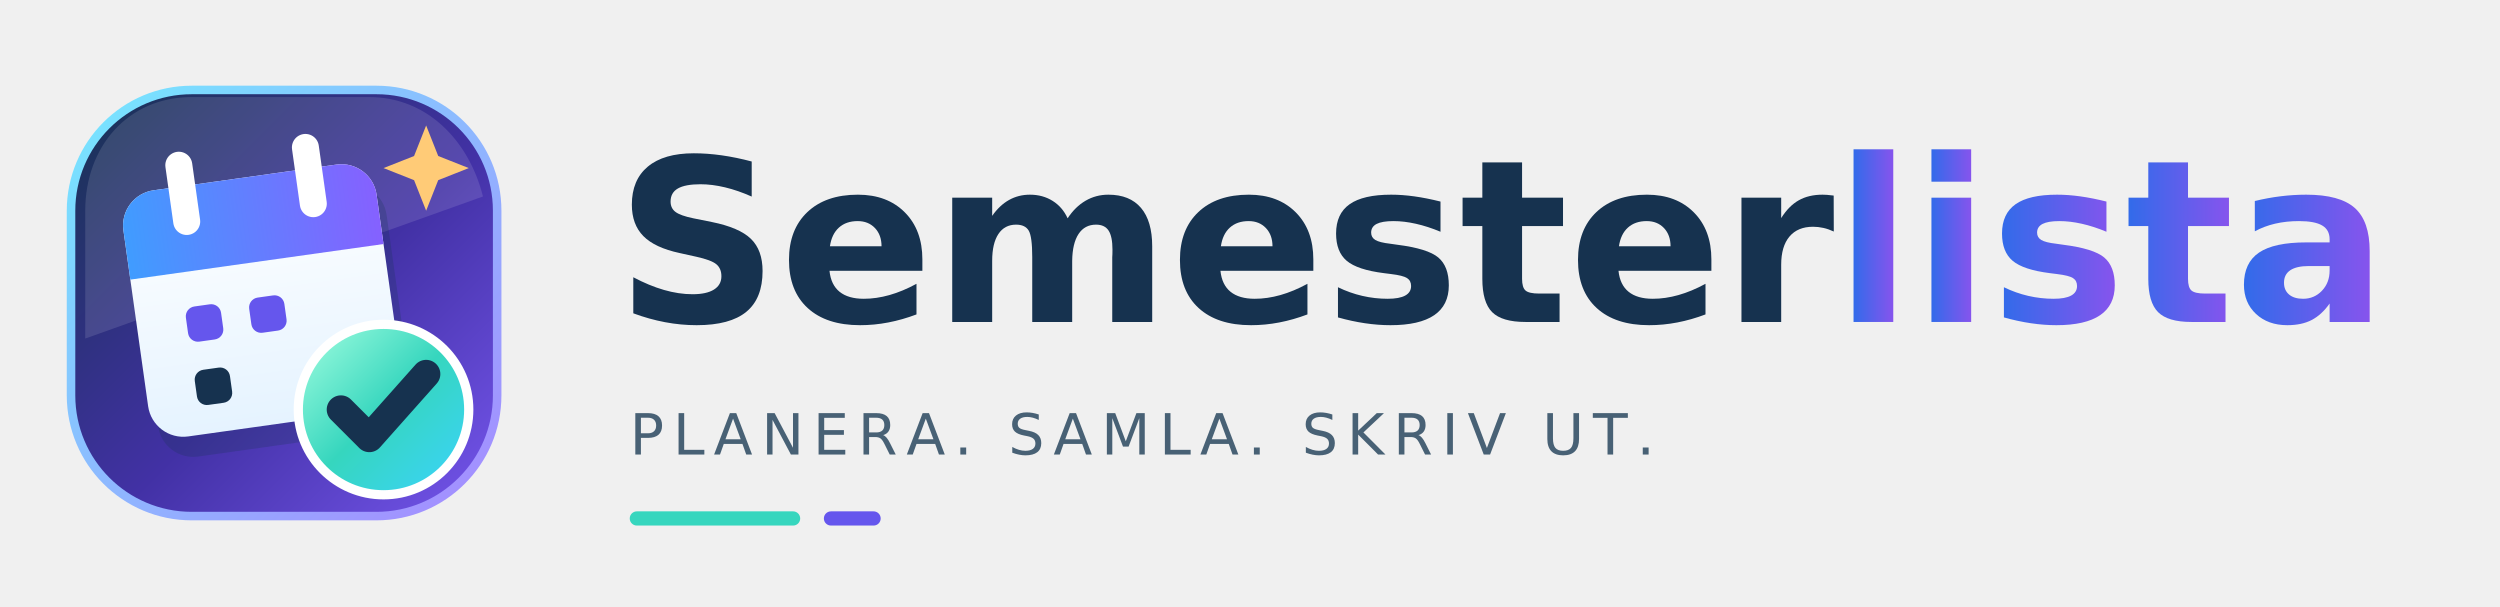
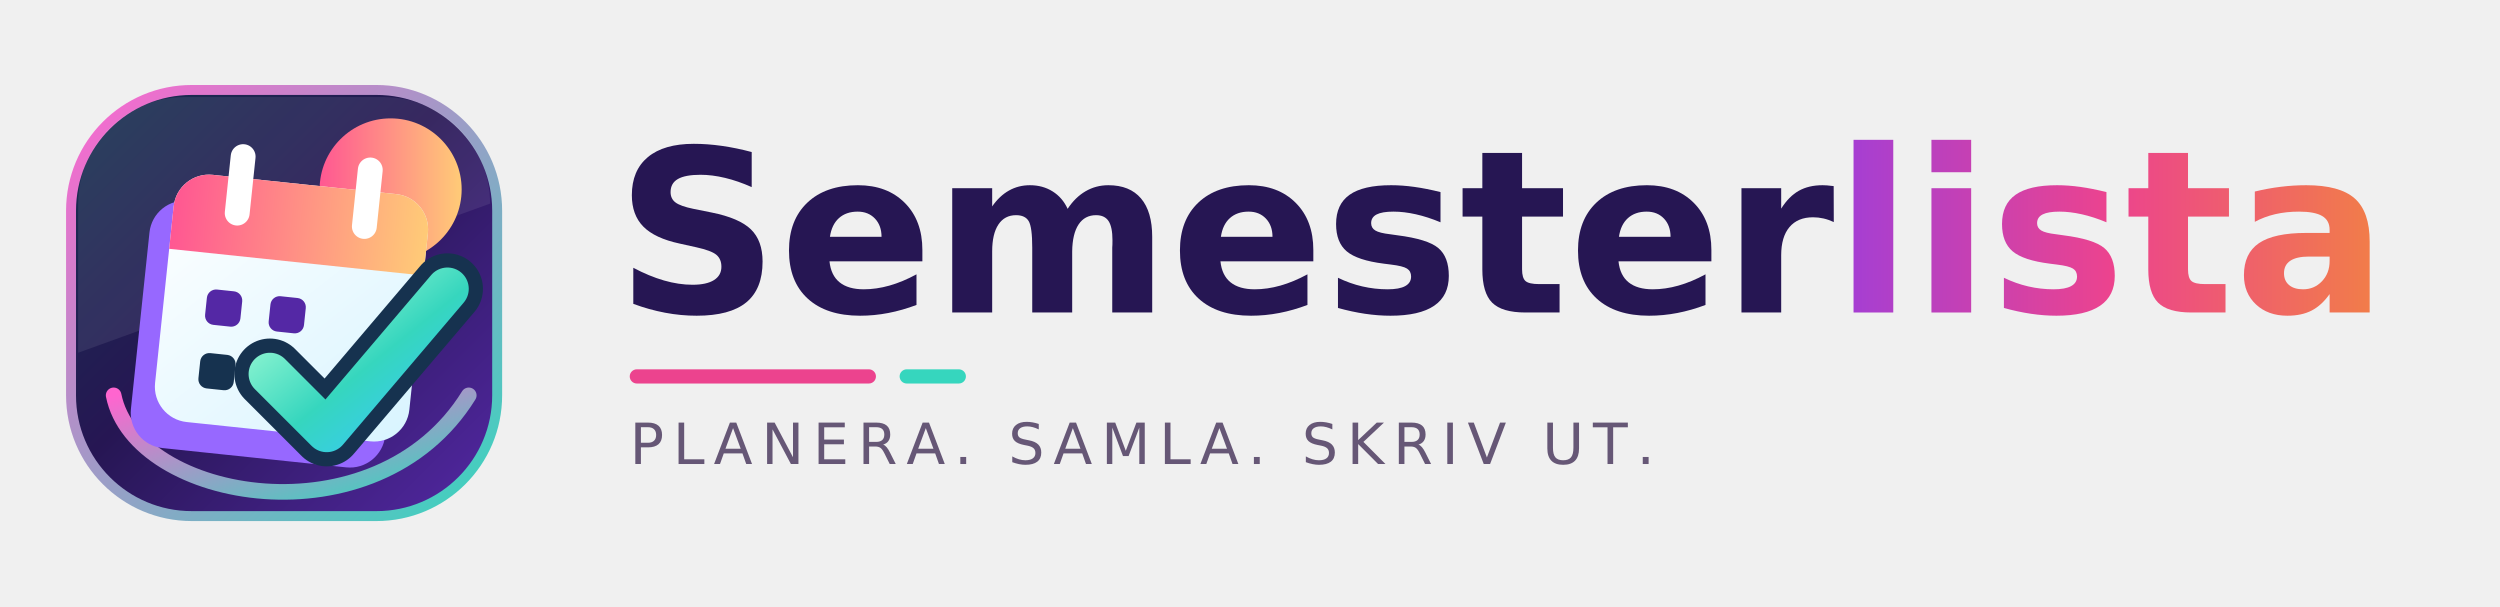
<svg xmlns="http://www.w3.org/2000/svg" width="180mm" height="43.636mm" viewBox="0 0 528 128" role="img" aria-label="Semesterlista – Planera. Samla. Skriv ut.">
  <g transform="translate(12 16) scale(1.5)">
    <defs>
      <linearGradient id="icon-base" x1="0" y1="0" x2="1" y2="1">
        <stop stop-color="#16324f" />
-         <stop offset="0.55" stop-color="#4231a5" />
-         <stop offset="1" stop-color="#7656ee" />
+         <stop offset="0.45" stop-color="#261653" />
+         <stop offset="1" stop-color="#5428a5" />
      </linearGradient>
      <linearGradient id="icon-edge" x1="0" y1="0" x2="1" y2="1">
-         <stop stop-color="#75e8ff" />
-         <stop offset="1" stop-color="#a68aff" />
+         <stop stop-color="#ff65cf" />
+         <stop offset="1" stop-color="#36d6be" />
      </linearGradient>
-       <linearGradient id="icon-page" x1="0" y1="0" x2="0" y2="1">
+       <linearGradient id="icon-page" x1="0" y1="0" x2="1" y2="1">
        <stop stop-color="#ffffff" />
-         <stop offset="1" stop-color="#e5f3ff" />
+         <stop offset="1" stop-color="#d8f4ff" />
      </linearGradient>
      <linearGradient id="icon-header" x1="0" y1="0" x2="1" y2="0">
-         <stop stop-color="#409cff" />
-         <stop offset="1" stop-color="#8561ff" />
+         <stop stop-color="#ff5792" />
+         <stop offset="1" stop-color="#ffcb77" />
      </linearGradient>
      <linearGradient id="icon-badge" x1="0" y1="0" x2="1" y2="1">
-         <stop stop-color="#a5ffe0" />
-         <stop offset="0.5" stop-color="#36d6be" />
-         <stop offset="1" stop-color="#3bd3ff" />
+         <stop stop-color="#aaffd7" />
+         <stop offset="0.55" stop-color="#36d6be" />
+         <stop offset="1" stop-color="#38c8ff" />
      </linearGradient>
    </defs>
-     <rect x="2" y="2" width="60" height="60" rx="17" fill="url(#icon-base)" stroke="url(#icon-edge)" stroke-width="1.2" />
-     <path d="M19 3h25c8 0 14 6 16 14L4 37V19C4 10 10 3 19 3z" fill="#ffffff" opacity="0.12" />
-     <g transform="rotate(-8 30 32)">
-       <rect x="12" y="17" width="36" height="35" rx="5" fill="#16324f" opacity="0.24" />
-       <rect x="11" y="14" width="36" height="35" rx="5" fill="url(#icon-page)" />
-       <path d="M16 14h26a5 5 0 0 1 5 5v7H11v-7a5 5 0 0 1 5-5z" fill="url(#icon-header)" />
-       <path d="M20 11v8m18-8v8" stroke="#ffffff" stroke-width="3.8" stroke-linecap="round" />
-       <rect x="18" y="31" width="5" height="5" rx="1.4" fill="#6556ed" />
-       <rect x="27" y="31" width="5" height="5" rx="1.4" fill="#6556ed" />
-       <rect x="18" y="40" width="5" height="5" rx="1.4" fill="#16324f" />
+     <rect x="2" y="2" width="60" height="60" rx="17" fill="url(#icon-base)" stroke="url(#icon-edge)" stroke-width="1.4" />
+     <path d="M18 3h28a15 15 0 0 1 15 15L3 39V18A15 15 0 0 1 18 3z" fill="#ffffff" opacity="0.08" />
+     <circle cx="47" cy="16" r="10" fill="url(#icon-header)" />
+     <path d="M8 45C11 60 45 66 58 45" fill="none" stroke="url(#icon-edge)" stroke-width="2.2" stroke-linecap="round" />
+     <g transform="rotate(6 31 33)">
+       <rect x="12" y="19" width="36" height="35" rx="5" fill="#9768ff" />
+       <rect x="15" y="15" width="36" height="35" rx="5" fill="url(#icon-page)" />
+       <path d="M20 15h26a5 5 0 0 1 5 5v6H15v-6a5 5 0 0 1 5-5z" fill="url(#icon-header)" />
+       <path d="M24 12v8m18-8v8" stroke="#ffffff" stroke-width="3.5" stroke-linecap="round" />
+       <rect x="21" y="31" width="5" height="5" rx="1.3" fill="#5428a5" />
+       <rect x="30" y="31" width="5" height="5" rx="1.3" fill="#5428a5" />
+       <rect x="21" y="40" width="5" height="5" rx="1.3" fill="#16324f" />
    </g>
-     <circle cx="46" cy="47" r="12" fill="url(#icon-badge)" stroke="#ffffff" stroke-width="1.3" />
-     <path d="M40 47l4 4 8-9" fill="none" stroke="#16324f" stroke-width="4" stroke-linecap="round" stroke-linejoin="round" />
-     <path d="M52 7l1.7 4.3L58 13l-4.3 1.7L52 19l-1.7-4.3L46 13l4.3-1.7z" fill="#ffcb77" />
+     <path d="M30 42l8 8 17-20" fill="none" stroke="#16324f" stroke-width="10" stroke-linecap="round" stroke-linejoin="round" />
+     <path d="M30 42l8 8 17-20" fill="none" stroke="url(#icon-badge)" stroke-width="6" stroke-linecap="round" stroke-linejoin="round" />
  </g>
  <defs>
-     <linearGradient id="wordmark" x1="0" y1="0" x2="1" y2="0">
-       <stop stop-color="#326bea" />
-       <stop offset="1" stop-color="#8654ed" />
+     <linearGradient id="wordmark" gradientUnits="userSpaceOnUse" x1="387.438" y1="0" x2="504.25" y2="0">
+       <stop stop-color="#a13ed7" />
+       <stop offset="0.5" stop-color="#ec438e" />
+       <stop offset="1" stop-color="#f28045" />
    </linearGradient>
  </defs>
-   <g fill="#16324f">
-     <path d="M158.758 34.109V41.516Q155.875 40.227 153.133 39.57Q150.391 38.914 147.953 38.914Q144.719 38.914 143.172 39.805Q141.625 40.695 141.625 42.57Q141.625 43.977 142.668 44.762Q143.711 45.547 146.453 46.109L150.297 46.883Q156.133 48.055 158.594 50.445Q161.055 52.836 161.055 57.242Q161.055 63.031 157.621 65.855Q154.188 68.68 147.133 68.68Q143.805 68.68 140.453 68.047Q137.102 67.414 133.75 66.172V58.555Q137.102 60.336 140.23 61.238Q143.359 62.141 146.266 62.141Q149.219 62.141 150.789 61.156Q152.359 60.172 152.359 58.344Q152.359 56.703 151.293 55.812Q150.227 54.922 147.039 54.219L143.547 53.445Q138.297 52.32 135.871 49.859Q133.445 47.398 133.445 43.227Q133.445 38.0 136.82 35.188Q140.195 32.375 146.523 32.375Q149.406 32.375 152.453 32.809Q155.5 33.242 158.758 34.109Z" />
-     <path d="M194.805 54.805V57.195H175.188Q175.492 60.148 177.32 61.625Q179.148 63.102 182.43 63.102Q185.078 63.102 187.855 62.316Q190.633 61.531 193.562 59.938V66.406Q190.586 67.531 187.609 68.105Q184.633 68.68 181.656 68.68Q174.531 68.68 170.582 65.059Q166.633 61.438 166.633 54.898Q166.633 48.477 170.512 44.797Q174.391 41.117 181.188 41.117Q187.375 41.117 191.09 44.844Q194.805 48.57 194.805 54.805ZM186.18 52.016Q186.18 49.625 184.785 48.16Q183.391 46.695 181.141 46.695Q178.703 46.695 177.18 48.066Q175.656 49.438 175.281 52.016Z" />
-     <path d="M225.484 46.109Q227.078 43.672 229.27 42.395Q231.461 41.117 234.086 41.117Q238.609 41.117 240.977 43.906Q243.344 46.695 243.344 52.016V68.0H234.906V54.312Q234.93 54.008 234.941 53.68Q234.953 53.352 234.953 52.742Q234.953 49.953 234.133 48.699Q233.312 47.445 231.484 47.445Q229.094 47.445 227.793 49.414Q226.492 51.383 226.445 55.109V68.0H218.008V54.312Q218.008 49.953 217.258 48.699Q216.508 47.445 214.586 47.445Q212.172 47.445 210.859 49.426Q209.547 51.406 209.547 55.086V68.0H201.109V41.75H209.547V45.594Q211.094 43.367 213.098 42.242Q215.102 41.117 217.516 41.117Q220.234 41.117 222.32 42.43Q224.406 43.742 225.484 46.109Z" />
-     <path d="M277.375 54.805V57.195H257.758Q258.062 60.148 259.891 61.625Q261.719 63.102 265.0 63.102Q267.648 63.102 270.426 62.316Q273.203 61.531 276.133 59.938V66.406Q273.156 67.531 270.18 68.105Q267.203 68.68 264.227 68.68Q257.102 68.68 253.152 65.059Q249.203 61.438 249.203 54.898Q249.203 48.477 253.082 44.797Q256.961 41.117 263.758 41.117Q269.945 41.117 273.66 44.844Q277.375 48.57 277.375 54.805ZM268.75 52.016Q268.75 49.625 267.355 48.16Q265.961 46.695 263.711 46.695Q261.273 46.695 259.75 48.066Q258.227 49.438 257.852 52.016Z" />
-     <path d="M304.234 42.57V48.945Q301.539 47.82 299.031 47.258Q296.523 46.695 294.297 46.695Q291.906 46.695 290.746 47.293Q289.586 47.891 289.586 49.133Q289.586 50.141 290.465 50.68Q291.344 51.219 293.617 51.477L295.094 51.688Q301.539 52.508 303.766 54.383Q305.992 56.258 305.992 60.266Q305.992 64.461 302.898 66.57Q299.805 68.68 293.664 68.68Q291.062 68.68 288.285 68.27Q285.508 67.859 282.578 67.039V60.664Q285.086 61.883 287.723 62.492Q290.359 63.102 293.078 63.102Q295.539 63.102 296.781 62.422Q298.023 61.742 298.023 60.406Q298.023 59.281 297.168 58.73Q296.312 58.18 293.758 57.875L292.281 57.688Q286.68 56.984 284.43 55.086Q282.18 53.188 282.18 49.32Q282.18 45.148 285.039 43.133Q287.898 41.117 293.805 41.117Q296.125 41.117 298.68 41.469Q301.234 41.82 304.234 42.57Z" />
-     <path d="M321.461 34.297V41.75H330.109V47.75H321.461V58.883Q321.461 60.711 322.188 61.355Q322.914 62.0 325.07 62.0H329.383V68.0H322.188Q317.219 68.0 315.145 65.926Q313.07 63.852 313.07 58.883V47.75H308.898V41.75H313.07V34.297Z" />
-     <path d="M361.445 54.805V57.195H341.828Q342.133 60.148 343.961 61.625Q345.789 63.102 349.07 63.102Q351.719 63.102 354.496 62.316Q357.273 61.531 360.203 59.938V66.406Q357.227 67.531 354.25 68.105Q351.273 68.68 348.297 68.68Q341.172 68.68 337.223 65.059Q333.273 61.438 333.273 54.898Q333.273 48.477 337.152 44.797Q341.031 41.117 347.828 41.117Q354.016 41.117 357.73 44.844Q361.445 48.57 361.445 54.805ZM352.82 52.016Q352.82 49.625 351.426 48.16Q350.031 46.695 347.781 46.695Q345.344 46.695 343.82 48.066Q342.297 49.438 341.922 52.016Z" />
-     <path d="M387.297 48.898Q386.195 48.383 385.105 48.137Q384.016 47.891 382.914 47.891Q379.68 47.891 377.934 49.965Q376.188 52.039 376.188 55.906V68.0H367.797V41.75H376.188V46.062Q377.805 43.484 379.902 42.301Q382.0 41.117 384.93 41.117Q385.352 41.117 385.844 41.152Q386.336 41.188 387.273 41.305Z" />
+   <g fill="#261653">
+     <path d="M158.758 32.109V39.516Q155.875 38.227 153.133 37.57Q150.391 36.914 147.953 36.914Q144.719 36.914 143.172 37.805Q141.625 38.695 141.625 40.57Q141.625 41.977 142.668 42.762Q143.711 43.547 146.453 44.109L150.297 44.883Q156.133 46.055 158.594 48.445Q161.055 50.836 161.055 55.242Q161.055 61.031 157.621 63.855Q154.188 66.68 147.133 66.68Q143.805 66.68 140.453 66.047Q137.102 65.414 133.75 64.172V56.555Q137.102 58.336 140.23 59.238Q143.359 60.141 146.266 60.141Q149.219 60.141 150.789 59.156Q152.359 58.172 152.359 56.344Q152.359 54.703 151.293 53.812Q150.227 52.922 147.039 52.219L143.547 51.445Q138.297 50.32 135.871 47.859Q133.445 45.398 133.445 41.227Q133.445 36.0 136.82 33.188Q140.195 30.375 146.523 30.375Q149.406 30.375 152.453 30.809Q155.5 31.242 158.758 32.109Z" />
+     <path d="M194.805 52.805V55.195H175.188Q175.492 58.148 177.32 59.625Q179.148 61.102 182.43 61.102Q185.078 61.102 187.855 60.316Q190.633 59.531 193.562 57.938V64.406Q190.586 65.531 187.609 66.105Q184.633 66.68 181.656 66.68Q174.531 66.68 170.582 63.059Q166.633 59.438 166.633 52.898Q166.633 46.477 170.512 42.797Q174.391 39.117 181.188 39.117Q187.375 39.117 191.09 42.844Q194.805 46.57 194.805 52.805ZM186.18 50.016Q186.18 47.625 184.785 46.16Q183.391 44.695 181.141 44.695Q178.703 44.695 177.18 46.066Q175.656 47.438 175.281 50.016Z" />
+     <path d="M225.484 44.109Q227.078 41.672 229.27 40.395Q231.461 39.117 234.086 39.117Q238.609 39.117 240.977 41.906Q243.344 44.695 243.344 50.016V66.0H234.906V52.312Q234.93 52.008 234.941 51.68Q234.953 51.352 234.953 50.742Q234.953 47.953 234.133 46.699Q233.312 45.445 231.484 45.445Q229.094 45.445 227.793 47.414Q226.492 49.383 226.445 53.109V66.0H218.008V52.312Q218.008 47.953 217.258 46.699Q216.508 45.445 214.586 45.445Q212.172 45.445 210.859 47.426Q209.547 49.406 209.547 53.086V66.0H201.109V39.75H209.547V43.594Q211.094 41.367 213.098 40.242Q215.102 39.117 217.516 39.117Q220.234 39.117 222.32 40.43Q224.406 41.742 225.484 44.109Z" />
+     <path d="M277.375 52.805V55.195H257.758Q258.062 58.148 259.891 59.625Q261.719 61.102 265.0 61.102Q267.648 61.102 270.426 60.316Q273.203 59.531 276.133 57.938V64.406Q273.156 65.531 270.18 66.105Q267.203 66.68 264.227 66.68Q257.102 66.68 253.152 63.059Q249.203 59.438 249.203 52.898Q249.203 46.477 253.082 42.797Q256.961 39.117 263.758 39.117Q269.945 39.117 273.66 42.844Q277.375 46.57 277.375 52.805ZM268.75 50.016Q268.75 47.625 267.355 46.16Q265.961 44.695 263.711 44.695Q261.273 44.695 259.75 46.066Q258.227 47.438 257.852 50.016Z" />
+     <path d="M304.234 40.57V46.945Q301.539 45.82 299.031 45.258Q296.523 44.695 294.297 44.695Q291.906 44.695 290.746 45.293Q289.586 45.891 289.586 47.133Q289.586 48.141 290.465 48.68Q291.344 49.219 293.617 49.477L295.094 49.688Q301.539 50.508 303.766 52.383Q305.992 54.258 305.992 58.266Q305.992 62.461 302.898 64.57Q299.805 66.68 293.664 66.68Q291.062 66.68 288.285 66.27Q285.508 65.859 282.578 65.039V58.664Q285.086 59.883 287.723 60.492Q290.359 61.102 293.078 61.102Q295.539 61.102 296.781 60.422Q298.023 59.742 298.023 58.406Q298.023 57.281 297.168 56.73Q296.312 56.18 293.758 55.875L292.281 55.688Q286.68 54.984 284.43 53.086Q282.18 51.188 282.18 47.32Q282.18 43.148 285.039 41.133Q287.898 39.117 293.805 39.117Q296.125 39.117 298.68 39.469Q301.234 39.82 304.234 40.57Z" />
+     <path d="M321.461 32.297V39.75H330.109V45.75H321.461V56.883Q321.461 58.711 322.188 59.355Q322.914 60.0 325.07 60.0H329.383V66.0H322.188Q317.219 66.0 315.145 63.926Q313.07 61.852 313.07 56.883V45.75H308.898V39.75H313.07V32.297Z" />
+     <path d="M361.445 52.805V55.195H341.828Q342.133 58.148 343.961 59.625Q345.789 61.102 349.07 61.102Q351.719 61.102 354.496 60.316Q357.273 59.531 360.203 57.938V64.406Q357.227 65.531 354.25 66.105Q351.273 66.68 348.297 66.68Q341.172 66.68 337.223 63.059Q333.273 59.438 333.273 52.898Q333.273 46.477 337.152 42.797Q341.031 39.117 347.828 39.117Q354.016 39.117 357.73 42.844Q361.445 46.57 361.445 52.805ZM352.82 50.016Q352.82 47.625 351.426 46.16Q350.031 44.695 347.781 44.695Q345.344 44.695 343.82 46.066Q342.297 47.438 341.922 50.016Z" />
+     <path d="M387.297 46.898Q386.195 46.383 385.105 46.137Q384.016 45.891 382.914 45.891Q379.68 45.891 377.934 47.965Q376.188 50.039 376.188 53.906V66.0H367.797V39.75H376.188V44.062Q377.805 41.484 379.902 40.301Q382.0 39.117 384.93 39.117Q385.352 39.117 385.844 39.152Q386.336 39.188 387.273 39.305Z" />
  </g>
  <g fill="url(#wordmark)">
-     <path d="M391.469 31.531H399.859V68.0H391.469Z" />
-     <path d="M407.922 41.75H416.312V68.0H407.922ZM407.922 31.531H416.312V38.375H407.922Z" />
-     <path d="M444.883 42.57V48.945Q442.188 47.82 439.68 47.258Q437.172 46.695 434.945 46.695Q432.555 46.695 431.395 47.293Q430.234 47.891 430.234 49.133Q430.234 50.141 431.113 50.68Q431.992 51.219 434.266 51.477L435.742 51.688Q442.188 52.508 444.414 54.383Q446.641 56.258 446.641 60.266Q446.641 64.461 443.547 66.57Q440.453 68.68 434.312 68.68Q431.711 68.68 428.934 68.27Q426.156 67.859 423.227 67.039V60.664Q425.734 61.883 428.371 62.492Q431.008 63.102 433.727 63.102Q436.188 63.102 437.43 62.422Q438.672 61.742 438.672 60.406Q438.672 59.281 437.816 58.73Q436.961 58.18 434.406 57.875L432.93 57.688Q427.328 56.984 425.078 55.086Q422.828 53.188 422.828 49.32Q422.828 45.148 425.688 43.133Q428.547 41.117 434.453 41.117Q436.773 41.117 439.328 41.469Q441.883 41.82 444.883 42.57Z" />
-     <path d="M462.109 34.297V41.75H470.758V47.75H462.109V58.883Q462.109 60.711 462.836 61.355Q463.562 62.0 465.719 62.0H470.031V68.0H462.836Q457.867 68.0 455.793 65.926Q453.719 63.852 453.719 58.883V47.75H449.547V41.75H453.719V34.297Z" />
-     <path d="M487.656 56.188Q485.031 56.188 483.707 57.078Q482.383 57.969 482.383 59.703Q482.383 61.297 483.449 62.199Q484.516 63.102 486.414 63.102Q488.781 63.102 490.398 61.402Q492.016 59.703 492.016 57.148V56.188ZM500.477 53.023V68.0H492.016V64.109Q490.328 66.5 488.219 67.59Q486.109 68.68 483.086 68.68Q479.008 68.68 476.465 66.301Q473.922 63.922 473.922 60.125Q473.922 55.508 477.098 53.352Q480.273 51.195 487.07 51.195H492.016V50.539Q492.016 48.547 490.445 47.621Q488.875 46.695 485.547 46.695Q482.852 46.695 480.531 47.234Q478.211 47.773 476.219 48.852V42.453Q478.914 41.797 481.633 41.457Q484.352 41.117 487.07 41.117Q494.172 41.117 497.324 43.918Q500.477 46.719 500.477 53.023Z" />
+     <path d="M391.469 29.531H399.859V66.0H391.469Z" />
+     <path d="M407.922 39.75H416.312V66.0H407.922ZM407.922 29.531H416.312V36.375H407.922Z" />
+     <path d="M444.883 40.57V46.945Q442.188 45.82 439.68 45.258Q437.172 44.695 434.945 44.695Q432.555 44.695 431.395 45.293Q430.234 45.891 430.234 47.133Q430.234 48.141 431.113 48.68Q431.992 49.219 434.266 49.477L435.742 49.688Q442.188 50.508 444.414 52.383Q446.641 54.258 446.641 58.266Q446.641 62.461 443.547 64.57Q440.453 66.68 434.312 66.68Q431.711 66.68 428.934 66.27Q426.156 65.859 423.227 65.039V58.664Q425.734 59.883 428.371 60.492Q431.008 61.102 433.727 61.102Q436.188 61.102 437.43 60.422Q438.672 59.742 438.672 58.406Q438.672 57.281 437.816 56.73Q436.961 56.18 434.406 55.875L432.93 55.688Q427.328 54.984 425.078 53.086Q422.828 51.188 422.828 47.32Q422.828 43.148 425.688 41.133Q428.547 39.117 434.453 39.117Q436.773 39.117 439.328 39.469Q441.883 39.82 444.883 40.57Z" />
+     <path d="M462.109 32.297V39.75H470.758V45.75H462.109V56.883Q462.109 58.711 462.836 59.355Q463.562 60.0 465.719 60.0H470.031V66.0H462.836Q457.867 66.0 455.793 63.926Q453.719 61.852 453.719 56.883V45.75H449.547V39.75H453.719V32.297Z" />
+     <path d="M487.656 54.188Q485.031 54.188 483.707 55.078Q482.383 55.969 482.383 57.703Q482.383 59.297 483.449 60.199Q484.516 61.102 486.414 61.102Q488.781 61.102 490.398 59.402Q492.016 57.703 492.016 55.148V54.188ZM500.477 51.023V66.0H492.016V62.109Q490.328 64.5 488.219 65.59Q486.109 66.68 483.086 66.68Q479.008 66.68 476.465 64.301Q473.922 61.922 473.922 58.125Q473.922 53.508 477.098 51.352Q480.273 49.195 487.07 49.195H492.016V48.539Q492.016 46.547 490.445 45.621Q488.875 44.695 485.547 44.695Q482.852 44.695 480.531 45.234Q478.211 45.773 476.219 46.852V40.453Q478.914 39.797 481.633 39.457Q484.352 39.117 487.07 39.117Q494.172 39.117 497.324 41.918Q500.477 44.719 500.477 51.023Z" />
  </g>
-   <g fill="#486175">
-     <path d="M135.361 88.225V91.512H136.85Q137.676 91.512 138.127 91.084Q138.578 90.656 138.578 89.865Q138.578 89.08 138.127 88.652Q137.676 88.225 136.85 88.225ZM134.178 87.252H136.85Q138.32 87.252 139.073 87.917Q139.826 88.582 139.826 89.865Q139.826 91.16 139.073 91.822Q138.32 92.484 136.85 92.484H135.361V96.0H134.178Z" />
-     <path d="M143.314 87.252H144.498V95.004H148.757V96.0H143.314Z" />
-     <path d="M154.823 88.418 153.218 92.771H156.435ZM154.155 87.252H155.497L158.831 96.0H157.601L156.804 93.756H152.861L152.064 96.0H150.816Z" />
-     <path d="M162.009 87.252H163.602L167.481 94.57V87.252H168.63V96.0H167.036L163.157 88.682V96.0H162.009Z" />
-     <path d="M172.885 87.252H178.416V88.248H174.069V90.838H178.235V91.834H174.069V95.004H178.522V96.0H172.885Z" />
-     <path d="M186.516 91.898Q186.896 92.027 187.257 92.449Q187.617 92.871 187.98 93.609L189.182 96.0H187.91L186.791 93.756Q186.357 92.877 185.95 92.59Q185.543 92.303 184.84 92.303H183.551V96.0H182.367V87.252H185.039Q186.539 87.252 187.277 87.879Q188.016 88.506 188.016 89.771Q188.016 90.598 187.632 91.143Q187.248 91.688 186.516 91.898ZM183.551 88.225V91.33H185.039Q185.895 91.33 186.331 90.935Q186.768 90.539 186.768 89.771Q186.768 89.004 186.331 88.614Q185.895 88.225 185.039 88.225Z" />
-     <path d="M195.529 88.418 193.923 92.771H197.14ZM194.861 87.252H196.203L199.537 96.0H198.306L197.509 93.756H193.566L192.769 96.0H191.521Z" />
-     <path d="M202.82 94.512H204.056V96.0H202.82Z" />
-     <path d="M219.387 87.539V88.693Q218.713 88.371 218.116 88.213Q217.518 88.055 216.961 88.055Q215.995 88.055 215.47 88.43Q214.946 88.805 214.946 89.496Q214.946 90.076 215.294 90.372Q215.643 90.668 216.616 90.85L217.33 90.996Q218.655 91.248 219.285 91.884Q219.914 92.52 219.914 93.586Q219.914 94.857 219.062 95.514Q218.209 96.17 216.563 96.17Q215.942 96.17 215.242 96.029Q214.541 95.889 213.791 95.613V94.395Q214.512 94.799 215.204 95.004Q215.895 95.209 216.563 95.209Q217.577 95.209 218.127 94.811Q218.678 94.412 218.678 93.674Q218.678 93.029 218.283 92.666Q217.887 92.303 216.985 92.121L216.264 91.98Q214.94 91.717 214.348 91.154Q213.756 90.592 213.756 89.59Q213.756 88.43 214.574 87.762Q215.391 87.094 216.827 87.094Q217.442 87.094 218.08 87.205Q218.719 87.316 219.387 87.539Z" />
-     <path d="M226.584 88.418 224.979 92.771H228.195ZM225.916 87.252H227.258L230.592 96.0H229.361L228.564 93.756H224.621L223.824 96.0H222.576Z" />
-     <path d="M233.769 87.252H235.533L237.765 93.205L240.009 87.252H241.773V96.0H240.619V88.318L238.363 94.318H237.173L234.918 88.318V96.0H233.769Z" />
-     <path d="M246.023 87.252H247.206V95.004H251.466V96.0H246.023Z" />
-     <path d="M257.532 88.418 255.927 92.771H259.143ZM256.864 87.252H258.206L261.54 96.0H260.309L259.513 93.756H255.569L254.772 96.0H253.524Z" />
-     <path d="M264.823 94.512H266.059V96.0H264.823Z" />
-     <path d="M281.39 87.539V88.693Q280.716 88.371 280.119 88.213Q279.521 88.055 278.964 88.055Q277.998 88.055 277.473 88.43Q276.949 88.805 276.949 89.496Q276.949 90.076 277.297 90.372Q277.646 90.668 278.619 90.85L279.334 90.996Q280.658 91.248 281.288 91.884Q281.918 92.52 281.918 93.586Q281.918 94.857 281.065 95.514Q280.213 96.17 278.566 96.17Q277.945 96.17 277.245 96.029Q276.545 95.889 275.795 95.613V94.395Q276.515 94.799 277.207 95.004Q277.898 95.209 278.566 95.209Q279.58 95.209 280.13 94.811Q280.681 94.412 280.681 93.674Q280.681 93.029 280.286 92.666Q279.89 92.303 278.988 92.121L278.267 91.98Q276.943 91.717 276.351 91.154Q275.759 90.592 275.759 89.59Q275.759 88.43 276.577 87.762Q277.394 87.094 278.83 87.094Q279.445 87.094 280.084 87.205Q280.722 87.316 281.39 87.539Z" />
-     <path d="M285.663 87.252H286.847V90.949L290.773 87.252H292.296L287.954 91.33L292.607 96.0H291.048L286.847 91.787V96.0H285.663Z" />
-     <path d="M299.581 91.898Q299.962 92.027 300.322 92.449Q300.682 92.871 301.046 93.609L302.247 96.0H300.975L299.856 93.756Q299.423 92.877 299.015 92.59Q298.608 92.303 297.905 92.303H296.616V96.0H295.432V87.252H298.104Q299.604 87.252 300.343 87.879Q301.081 88.506 301.081 89.771Q301.081 90.598 300.697 91.143Q300.313 91.688 299.581 91.898ZM296.616 88.225V91.33H298.104Q298.96 91.33 299.396 90.935Q299.833 90.539 299.833 89.771Q299.833 89.004 299.396 88.614Q298.96 88.225 298.104 88.225Z" />
-     <path d="M305.67 87.252H306.854V96.0H305.67Z" />
-     <path d="M313.365 96.0 310.025 87.252H311.262L314.033 94.617L316.811 87.252H318.041L314.707 96.0Z" />
-     <path d="M326.798 87.252H327.987V92.566Q327.987 93.973 328.497 94.591Q329.007 95.209 330.15 95.209Q331.286 95.209 331.796 94.591Q332.306 93.973 332.306 92.566V87.252H333.495V92.713Q333.495 94.424 332.649 95.297Q331.802 96.17 330.15 96.17Q328.491 96.17 327.645 95.297Q326.798 94.424 326.798 92.713Z" />
-     <path d="M336.403 87.252H343.804V88.248H340.698V96.0H339.509V88.248H336.403Z" />
-     <path d="M346.952 94.512H348.188V96.0H346.952Z" />
+   <g fill="#665776">
+     <path d="M135.361 90.225V93.512H136.85Q137.676 93.512 138.127 93.084Q138.578 92.656 138.578 91.865Q138.578 91.08 138.127 90.652Q137.676 90.225 136.85 90.225ZM134.178 89.252H136.85Q138.32 89.252 139.073 89.917Q139.826 90.582 139.826 91.865Q139.826 93.16 139.073 93.822Q138.32 94.484 136.85 94.484H135.361V98.0H134.178Z" />
+     <path d="M143.314 89.252H144.498V97.004H148.757V98.0H143.314Z" />
+     <path d="M154.823 90.418 153.218 94.771H156.435ZM154.155 89.252H155.497L158.831 98.0H157.601L156.804 95.756H152.861L152.064 98.0H150.816Z" />
+     <path d="M162.009 89.252H163.602L167.481 96.57V89.252H168.63V98.0H167.036L163.157 90.682V98.0H162.009Z" />
+     <path d="M172.885 89.252H178.416V90.248H174.069V92.838H178.235V93.834H174.069V97.004H178.522V98.0H172.885Z" />
+     <path d="M186.516 93.898Q186.896 94.027 187.257 94.449Q187.617 94.871 187.98 95.609L189.182 98.0H187.91L186.791 95.756Q186.357 94.877 185.95 94.59Q185.543 94.303 184.84 94.303H183.551V98.0H182.367V89.252H185.039Q186.539 89.252 187.277 89.879Q188.016 90.506 188.016 91.771Q188.016 92.598 187.632 93.143Q187.248 93.688 186.516 93.898ZM183.551 90.225V93.33H185.039Q185.895 93.33 186.331 92.935Q186.768 92.539 186.768 91.771Q186.768 91.004 186.331 90.614Q185.895 90.225 185.039 90.225Z" />
+     <path d="M195.529 90.418 193.923 94.771H197.14ZM194.861 89.252H196.203L199.537 98.0H198.306L197.509 95.756H193.566L192.769 98.0H191.521Z" />
+     <path d="M202.82 96.512H204.056V98.0H202.82Z" />
+     <path d="M219.387 89.539V90.693Q218.713 90.371 218.116 90.213Q217.518 90.055 216.961 90.055Q215.995 90.055 215.47 90.43Q214.946 90.805 214.946 91.496Q214.946 92.076 215.294 92.372Q215.643 92.668 216.616 92.85L217.33 92.996Q218.655 93.248 219.285 93.884Q219.914 94.52 219.914 95.586Q219.914 96.857 219.062 97.514Q218.209 98.17 216.563 98.17Q215.942 98.17 215.242 98.029Q214.541 97.889 213.791 97.613V96.395Q214.512 96.799 215.204 97.004Q215.895 97.209 216.563 97.209Q217.577 97.209 218.127 96.811Q218.678 96.412 218.678 95.674Q218.678 95.029 218.283 94.666Q217.887 94.303 216.985 94.121L216.264 93.98Q214.94 93.717 214.348 93.154Q213.756 92.592 213.756 91.59Q213.756 90.43 214.574 89.762Q215.391 89.094 216.827 89.094Q217.442 89.094 218.08 89.205Q218.719 89.316 219.387 89.539Z" />
+     <path d="M226.584 90.418 224.979 94.771H228.195ZM225.916 89.252H227.258L230.592 98.0H229.361L228.564 95.756H224.621L223.824 98.0H222.576Z" />
+     <path d="M233.769 89.252H235.533L237.765 95.205L240.009 89.252H241.773V98.0H240.619V90.318L238.363 96.318H237.173L234.918 90.318V98.0H233.769Z" />
+     <path d="M246.023 89.252H247.206V97.004H251.466V98.0H246.023Z" />
+     <path d="M257.532 90.418 255.927 94.771H259.143ZM256.864 89.252H258.206L261.54 98.0H260.309L259.513 95.756H255.569L254.772 98.0H253.524Z" />
+     <path d="M264.823 96.512H266.059V98.0H264.823Z" />
+     <path d="M281.39 89.539V90.693Q280.716 90.371 280.119 90.213Q279.521 90.055 278.964 90.055Q277.998 90.055 277.473 90.43Q276.949 90.805 276.949 91.496Q276.949 92.076 277.297 92.372Q277.646 92.668 278.619 92.85L279.334 92.996Q280.658 93.248 281.288 93.884Q281.918 94.52 281.918 95.586Q281.918 96.857 281.065 97.514Q280.213 98.17 278.566 98.17Q277.945 98.17 277.245 98.029Q276.545 97.889 275.795 97.613V96.395Q276.515 96.799 277.207 97.004Q277.898 97.209 278.566 97.209Q279.58 97.209 280.13 96.811Q280.681 96.412 280.681 95.674Q280.681 95.029 280.286 94.666Q279.89 94.303 278.988 94.121L278.267 93.98Q276.943 93.717 276.351 93.154Q275.759 92.592 275.759 91.59Q275.759 90.43 276.577 89.762Q277.394 89.094 278.83 89.094Q279.445 89.094 280.084 89.205Q280.722 89.316 281.39 89.539Z" />
+     <path d="M285.663 89.252H286.847V92.949L290.773 89.252H292.296L287.954 93.33L292.607 98.0H291.048L286.847 93.787V98.0H285.663Z" />
+     <path d="M299.581 93.898Q299.962 94.027 300.322 94.449Q300.682 94.871 301.046 95.609L302.247 98.0H300.975L299.856 95.756Q299.423 94.877 299.015 94.59Q298.608 94.303 297.905 94.303H296.616V98.0H295.432V89.252H298.104Q299.604 89.252 300.343 89.879Q301.081 90.506 301.081 91.771Q301.081 92.598 300.697 93.143Q300.313 93.688 299.581 93.898ZM296.616 90.225V93.33H298.104Q298.96 93.33 299.396 92.935Q299.833 92.539 299.833 91.771Q299.833 91.004 299.396 90.614Q298.96 90.225 298.104 90.225Z" />
+     <path d="M305.67 89.252H306.854V98.0H305.67Z" />
+     <path d="M313.365 98.0 310.025 89.252H311.262L314.033 96.617L316.811 89.252H318.041L314.707 98.0Z" />
+     <path d="M326.798 89.252H327.987V94.566Q327.987 95.973 328.497 96.591Q329.007 97.209 330.15 97.209Q331.286 97.209 331.796 96.591Q332.306 95.973 332.306 94.566V89.252H333.495V94.713Q333.495 96.424 332.649 97.297Q331.802 98.17 330.15 98.17Q328.491 98.17 327.645 97.297Q326.798 96.424 326.798 94.713Z" />
+     <path d="M336.403 89.252H343.804V90.248H340.698V98.0H339.509V90.248H336.403Z" />
+     <path d="M346.952 96.512H348.188V98.0H346.952Z" />
  </g>
-   <rect x="133" y="108" width="36" height="3" rx="1.5" fill="#36d6be" />
-   <rect x="174" y="108" width="12" height="3" rx="1.5" fill="#6556ed" />
+   <rect x="133" y="78" width="52" height="3" rx="1.5" fill="#ec438e" />
+   <rect x="190" y="78" width="14" height="3" rx="1.5" fill="#36d6be" />
</svg>
